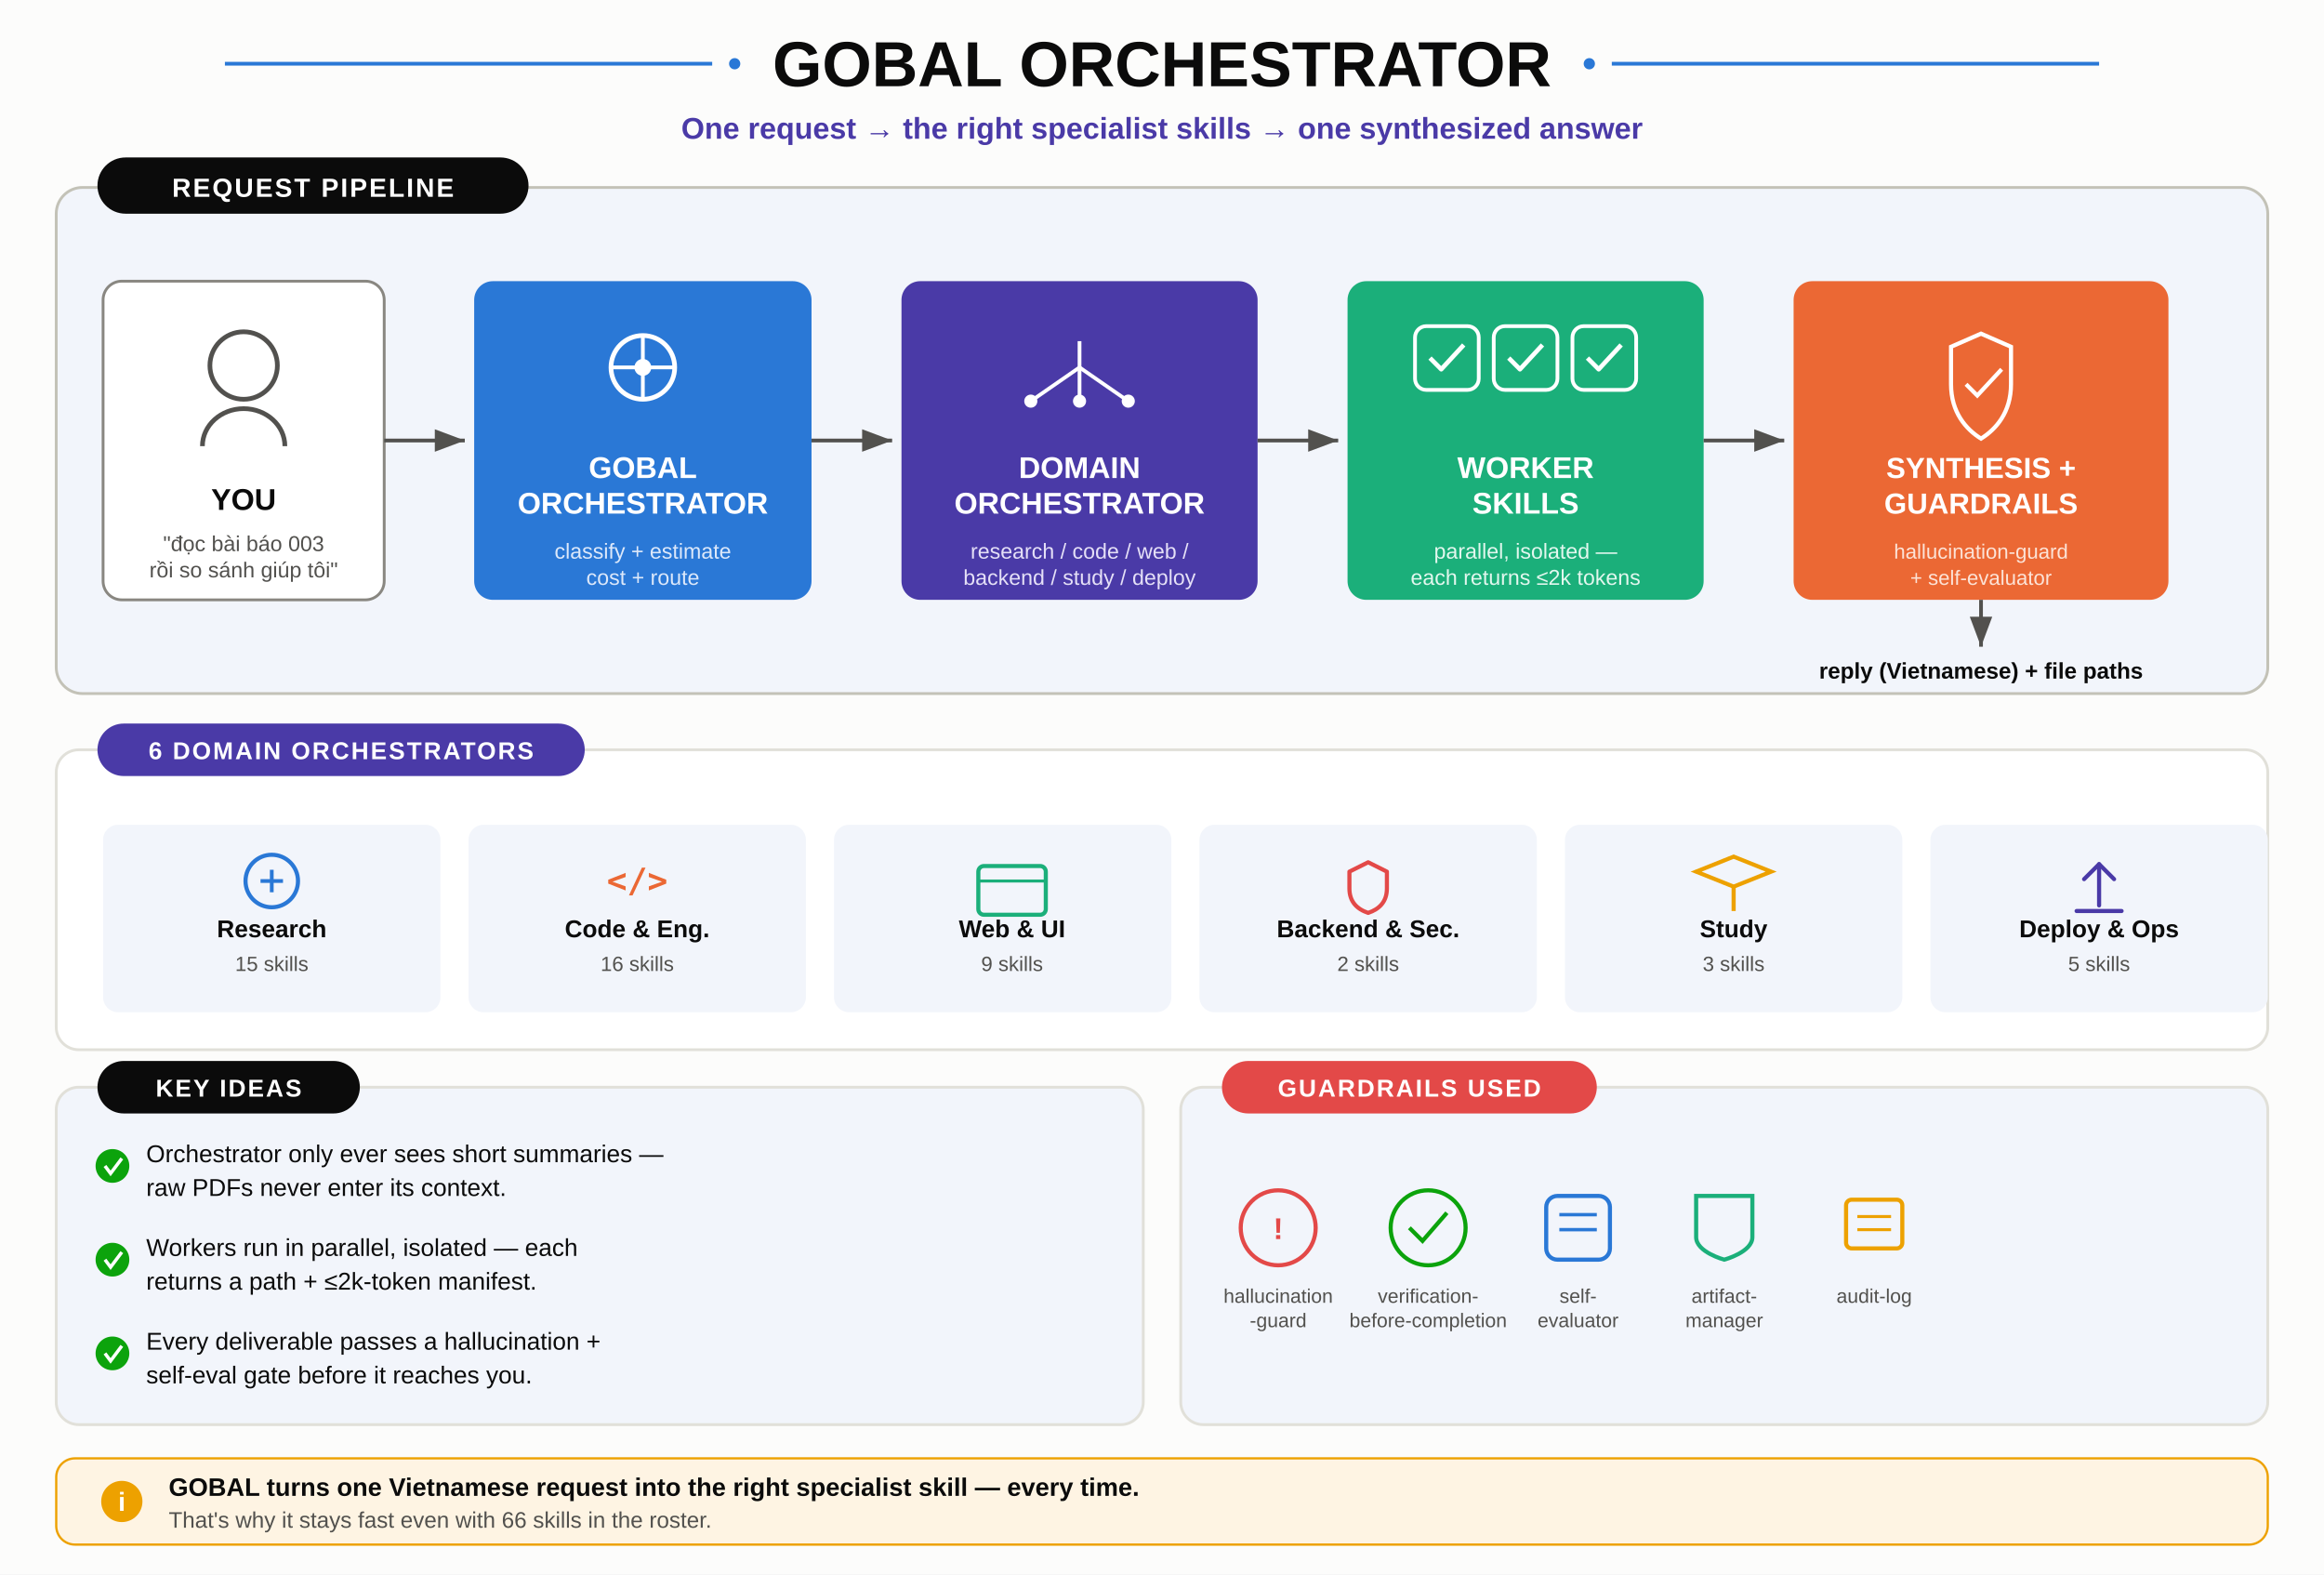
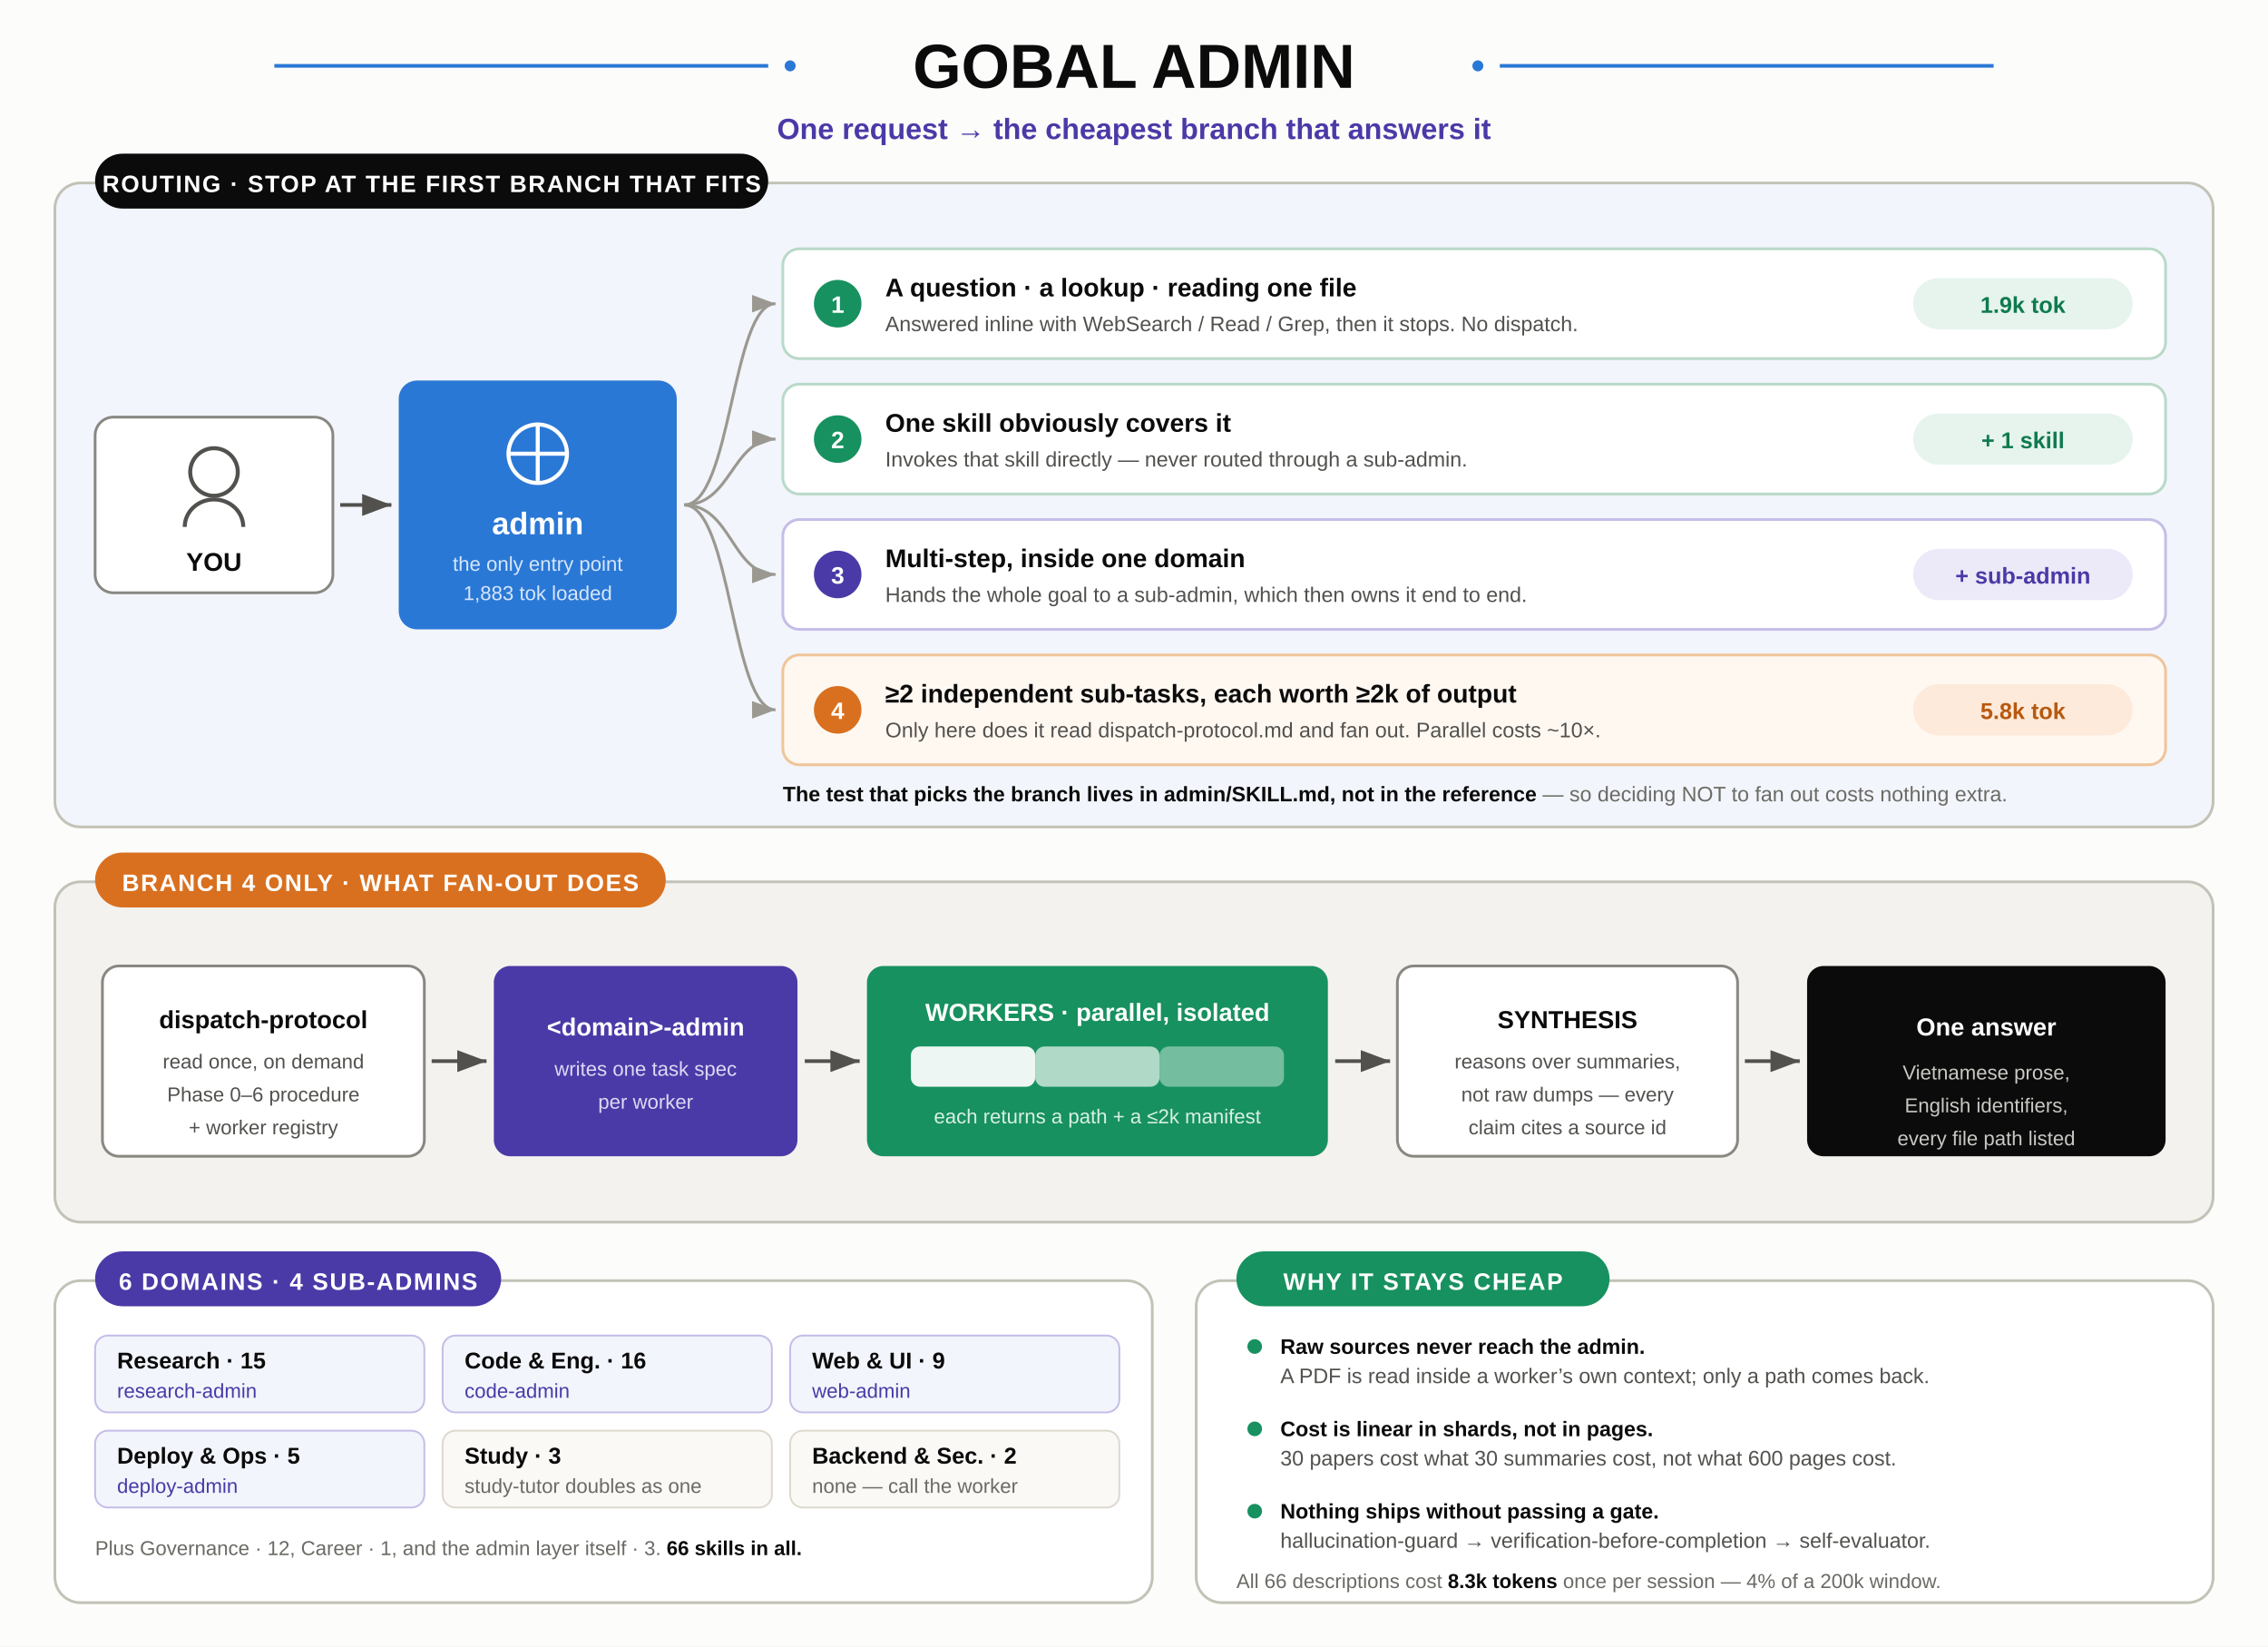
- <svg xmlns="http://www.w3.org/2000/svg" width="1240" height="840" viewBox="0 0 1240 840" font-family="Segoe UI, Arial, sans-serif">
+ <svg xmlns="http://www.w3.org/2000/svg" width="1240" height="900" viewBox="0 0 1240 900" font-family="Segoe UI, Arial, sans-serif">
  <defs>
    <marker id="arrow" markerWidth="10" markerHeight="10" refX="8" refY="3" orient="auto">
      <path d="M0,0 L8,3 L0,6 Z" fill="#52514e" />
    </marker>
+     <marker id="arrowLight" markerWidth="10" markerHeight="10" refX="8" refY="3" orient="auto">
+       <path d="M0,0 L8,3 L0,6 Z" fill="#9a9890" />
+     </marker>
  </defs>
-   <rect width="1240" height="840" fill="#fcfcfb" />
-   <line x1="120" y1="34" x2="380" y2="34" stroke="#2a78d6" stroke-width="2" />
-   <circle cx="392" cy="34" r="3" fill="#2a78d6" />
-   <line x1="860" y1="34" x2="1120" y2="34" stroke="#2a78d6" stroke-width="2" />
-   <circle cx="848" cy="34" r="3" fill="#2a78d6" />
-   <text x="620" y="46" text-anchor="middle" font-size="34" font-weight="700" fill="#0b0b0b">GOBAL ORCHESTRATOR</text>
-   <text x="620" y="74" text-anchor="middle" font-size="16" fill="#4a3aa7" font-weight="600">One request → the right specialist skills → one synthesized answer</text>
-   <rect x="30" y="100" width="1180" height="270" rx="14" fill="#f2f5fb" stroke="#c3c2b7" stroke-width="1.5" />
-   <rect x="52" y="84" width="230" height="30" rx="15" fill="#0b0b0b" />
-   <text x="167" y="105" text-anchor="middle" font-size="14" font-weight="700" fill="#ffffff" letter-spacing="1">REQUEST PIPELINE</text>
-   <g>
-     <rect x="55" y="150" width="150" height="170" rx="10" fill="#ffffff" stroke="#898781" stroke-width="1.5" />
-     <circle cx="130" cy="195" r="18" fill="none" stroke="#52514e" stroke-width="2.5" />
-     <path d="M108,238 a22,20 0 0,1 44,0" fill="none" stroke="#52514e" stroke-width="2.5" />
-     <text x="130" y="272" text-anchor="middle" font-size="16" font-weight="700" fill="#0b0b0b">YOU</text>
-     <text x="130" y="294" text-anchor="middle" font-size="11.5" fill="#52514e">"đọc bài báo 003</text>
-     <text x="130" y="308" text-anchor="middle" font-size="11.5" fill="#52514e">rồi so sánh giúp tôi"</text>
-   </g>
-   <line x1="205" y1="235" x2="248" y2="235" stroke="#52514e" stroke-width="2" marker-end="url(#arrow)" />
-   <g>
-     <rect x="253" y="150" width="180" height="170" rx="10" fill="#2a78d6" />
-     <circle cx="343" cy="196" r="17" fill="none" stroke="#ffffff" stroke-width="2.5" />
-     <line x1="343" y1="179" x2="343" y2="213" stroke="#ffffff" stroke-width="2" />
-     <line x1="326" y1="196" x2="360" y2="196" stroke="#ffffff" stroke-width="2" />
-     <circle cx="343" cy="196" r="4.5" fill="#ffffff" />
-     <text x="343" y="255" text-anchor="middle" font-size="16" font-weight="700" fill="#ffffff">GOBAL</text>
-     <text x="343" y="274" text-anchor="middle" font-size="16" font-weight="700" fill="#ffffff">ORCHESTRATOR</text>
-     <text x="343" y="298" text-anchor="middle" font-size="11.5" fill="#dce8fa">classify + estimate</text>
-     <text x="343" y="312" text-anchor="middle" font-size="11.5" fill="#dce8fa">cost + route</text>
-   </g>
-   <line x1="433" y1="235" x2="476" y2="235" stroke="#52514e" stroke-width="2" marker-end="url(#arrow)" />
-   <g>
-     <rect x="481" y="150" width="190" height="170" rx="10" fill="#4a3aa7" />
-     <line x1="576" y1="182" x2="576" y2="196" stroke="#ffffff" stroke-width="2" />
-     <line x1="576" y1="196" x2="550" y2="214" stroke="#ffffff" stroke-width="2" />
-     <line x1="576" y1="196" x2="576" y2="214" stroke="#ffffff" stroke-width="2" />
-     <line x1="576" y1="196" x2="602" y2="214" stroke="#ffffff" stroke-width="2" />
-     <circle cx="550" cy="214" r="3.5" fill="#ffffff" />
-     <circle cx="576" cy="214" r="3.5" fill="#ffffff" />
-     <circle cx="602" cy="214" r="3.5" fill="#ffffff" />
-     <text x="576" y="255" text-anchor="middle" font-size="16" font-weight="700" fill="#ffffff">DOMAIN</text>
-     <text x="576" y="274" text-anchor="middle" font-size="16" font-weight="700" fill="#ffffff">ORCHESTRATOR</text>
-     <text x="576" y="298" text-anchor="middle" font-size="11.5" fill="#e5e0f7">research / code / web /</text>
-     <text x="576" y="312" text-anchor="middle" font-size="11.5" fill="#e5e0f7">backend / study / deploy</text>
-   </g>
-   <line x1="671" y1="235" x2="714" y2="235" stroke="#52514e" stroke-width="2" marker-end="url(#arrow)" />
-   <g>
-     <rect x="719" y="150" width="190" height="170" rx="10" fill="#1baf7a" />
-     <g stroke="#ffffff" stroke-width="2" fill="none" stroke-linejoin="round">
-       <rect x="755" y="174" width="34" height="34" rx="6" />
-       <rect x="797" y="174" width="34" height="34" rx="6" />
-       <rect x="839" y="174" width="34" height="34" rx="6" />
-       <path d="M763,191 l6,6 l12,-13" stroke-width="2.4" />
-       <path d="M805,191 l6,6 l12,-13" stroke-width="2.4" />
-       <path d="M847,191 l6,6 l12,-13" stroke-width="2.4" />
-     </g>
-     <text x="814" y="255" text-anchor="middle" font-size="16" font-weight="700" fill="#ffffff">WORKER</text>
-     <text x="814" y="274" text-anchor="middle" font-size="16" font-weight="700" fill="#ffffff">SKILLS</text>
-     <text x="814" y="298" text-anchor="middle" font-size="11.5" fill="#e2f7ee">parallel, isolated —</text>
-     <text x="814" y="312" text-anchor="middle" font-size="11.5" fill="#e2f7ee">each returns ≤2k tokens</text>
-   </g>
-   <line x1="909" y1="235" x2="952" y2="235" stroke="#52514e" stroke-width="2" marker-end="url(#arrow)" />
-   <g>
-     <rect x="957" y="150" width="200" height="170" rx="10" fill="#eb6834" />
-     <path d="M1057,178 l16,7 v20 c0,15 -8,24 -16,29 c-8,-5 -16,-14 -16,-29 v-20 z" fill="none" stroke="#ffffff" stroke-width="2.2" />
-     <path d="M1049,205 l6,6 l13,-14" fill="none" stroke="#ffffff" stroke-width="2.2" />
-     <text x="1057" y="255" text-anchor="middle" font-size="15.5" font-weight="700" fill="#ffffff">SYNTHESIS +</text>
-     <text x="1057" y="274" text-anchor="middle" font-size="15.5" font-weight="700" fill="#ffffff">GUARDRAILS</text>
-     <text x="1057" y="298" text-anchor="middle" font-size="11" fill="#fce3d7">hallucination-guard</text>
-     <text x="1057" y="312" text-anchor="middle" font-size="11" fill="#fce3d7">+ self-evaluator</text>
-   </g>
-   <line x1="1057" y1="320" x2="1057" y2="345" stroke="#52514e" stroke-width="2" marker-end="url(#arrow)" />
-   <text x="1057" y="362" text-anchor="middle" font-size="12" font-weight="600" fill="#0b0b0b">reply (Vietnamese) + file paths</text>
-   <rect x="30" y="400" width="1180" height="160" rx="12" fill="#ffffff" stroke="#e1e0d9" stroke-width="1.5" />
-   <rect x="52" y="386" width="260" height="28" rx="14" fill="#4a3aa7" />
-   <text x="182" y="405" text-anchor="middle" font-size="13" font-weight="700" fill="#ffffff" letter-spacing="1">6 DOMAIN ORCHESTRATORS</text>
-   <g font-size="12.5" fill="#52514e">
-     <g>
-       <rect x="55" y="440" width="180" height="100" rx="8" fill="#f2f5fb" />
-       <circle cx="145" cy="470" r="14" fill="none" stroke="#2a78d6" stroke-width="2.2" />
-       <line x1="139" y1="470" x2="151" y2="470" stroke="#2a78d6" stroke-width="2" />
-       <line x1="145" y1="464" x2="145" y2="476" stroke="#2a78d6" stroke-width="2" />
-       <text x="145" y="500" text-anchor="middle" font-size="13" font-weight="700" fill="#0b0b0b">Research</text>
-       <text x="145" y="518" text-anchor="middle" font-size="11" fill="#52514e">15 skills</text>
-     </g>
-     <g>
-       <rect x="250" y="440" width="180" height="100" rx="8" fill="#f2f5fb" />
-       <text x="340" y="476" text-anchor="middle" font-size="18" font-weight="700" fill="#eb6834" font-family="Consolas, monospace">&lt;/&gt;</text>
-       <text x="340" y="500" text-anchor="middle" font-size="13" font-weight="700" fill="#0b0b0b">Code &amp; Eng.</text>
-       <text x="340" y="518" text-anchor="middle" font-size="11" fill="#52514e">16 skills</text>
-     </g>
-     <g>
-       <rect x="445" y="440" width="180" height="100" rx="8" fill="#f2f5fb" />
-       <rect x="522" y="462" width="36" height="26" rx="3" fill="none" stroke="#1baf7a" stroke-width="2.2" />
-       <line x1="522" y1="470" x2="558" y2="470" stroke="#1baf7a" stroke-width="1.6" />
-       <text x="540" y="500" text-anchor="middle" font-size="13" font-weight="700" fill="#0b0b0b">Web &amp; UI</text>
-       <text x="540" y="518" text-anchor="middle" font-size="11" fill="#52514e">9 skills</text>
-     </g>
-     <g>
-       <rect x="640" y="440" width="180" height="100" rx="8" fill="#f2f5fb" />
-       <path d="M730,460 l10,5 v9 c0,7 -4,11 -10,13 c-6,-2 -10,-6 -10,-13 v-9 z" fill="none" stroke="#e34948" stroke-width="2.2" stroke-linejoin="round" />
-       <text x="730" y="500" text-anchor="middle" font-size="13" font-weight="700" fill="#0b0b0b">Backend &amp; Sec.</text>
-       <text x="730" y="518" text-anchor="middle" font-size="11" fill="#52514e">2 skills</text>
-     </g>
-     <g>
-       <rect x="835" y="440" width="180" height="100" rx="8" fill="#f2f5fb" />
-       <path d="M905,465 l20,-8 l20,8 l-20,8 z" fill="none" stroke="#eda100" stroke-width="2.2" />
-       <line x1="925" y1="473" x2="925" y2="486" stroke="#eda100" stroke-width="2.2" />
-       <text x="925" y="500" text-anchor="middle" font-size="13" font-weight="700" fill="#0b0b0b">Study</text>
-       <text x="925" y="518" text-anchor="middle" font-size="11" fill="#52514e">3 skills</text>
-     </g>
-     <g>
-       <rect x="1030" y="440" width="180" height="100" rx="8" fill="#f2f5fb" />
-       <g stroke="#4a3aa7" stroke-width="2.2" fill="none" stroke-linejoin="round" stroke-linecap="round">
-         <line x1="1108" y1="486" x2="1132" y2="486" />
-         <line x1="1120" y1="483" x2="1120" y2="461" />
-         <path d="M1112,469 l8,-8 l8,8" />
-       </g>
-       <text x="1120" y="500" text-anchor="middle" font-size="13" font-weight="700" fill="#0b0b0b">Deploy &amp; Ops</text>
-       <text x="1120" y="518" text-anchor="middle" font-size="11" fill="#52514e">5 skills</text>
-     </g>
-   </g>
-   <rect x="30" y="580" width="580" height="180" rx="12" fill="#f2f5fb" stroke="#e1e0d9" stroke-width="1.5" />
-   <rect x="52" y="566" width="140" height="28" rx="14" fill="#0b0b0b" />
-   <text x="122" y="585" text-anchor="middle" font-size="13" font-weight="700" fill="#ffffff" letter-spacing="1">KEY IDEAS</text>
-   <g font-size="13" fill="#0b0b0b">
-     <circle cx="60" cy="622" r="9" fill="#0ca30c" />
-     <path d="M56,622 l3,4 l6,-8" stroke="#ffffff" stroke-width="1.8" fill="none" />
-     <text x="78" y="620" font-size="13">Orchestrator only ever sees short summaries —</text>
-     <text x="78" y="638" font-size="13">raw PDFs never enter its context.</text>
-     <circle cx="60" cy="672" r="9" fill="#0ca30c" />
-     <path d="M56,672 l3,4 l6,-8" stroke="#ffffff" stroke-width="1.8" fill="none" />
-     <text x="78" y="670" font-size="13">Workers run in parallel, isolated — each</text>
-     <text x="78" y="688" font-size="13">returns a path + ≤2k-token manifest.</text>
-     <circle cx="60" cy="722" r="9" fill="#0ca30c" />
-     <path d="M56,722 l3,4 l6,-8" stroke="#ffffff" stroke-width="1.8" fill="none" />
-     <text x="78" y="720" font-size="13">Every deliverable passes a hallucination +</text>
-     <text x="78" y="738" font-size="13">self-eval gate before it reaches you.</text>
-   </g>
-   <rect x="630" y="580" width="580" height="180" rx="12" fill="#f2f5fb" stroke="#e1e0d9" stroke-width="1.5" />
-   <rect x="652" y="566" width="200" height="28" rx="14" fill="#e34948" />
-   <text x="752" y="585" text-anchor="middle" font-size="13" font-weight="700" fill="#ffffff" letter-spacing="1">GUARDRAILS USED</text>
-   <g font-size="11.5" fill="#52514e">
-     <g>
-       <circle cx="682" cy="655" r="20" fill="none" stroke="#e34948" stroke-width="2.2" />
-       <text x="682" y="661" text-anchor="middle" font-size="16" font-weight="700" fill="#e34948">!</text>
-       <text x="682" y="695" text-anchor="middle" font-size="10.5">hallucination</text>
-       <text x="682" y="708" text-anchor="middle" font-size="10.5">-guard</text>
-     </g>
-     <g>
-       <circle cx="762" cy="655" r="20" fill="none" stroke="#0ca30c" stroke-width="2.2" />
-       <path d="M752,655 l7,7 l13,-15" stroke="#0ca30c" stroke-width="2.2" fill="none" />
-       <text x="762" y="695" text-anchor="middle" font-size="10.5">verification-</text>
-       <text x="762" y="708" text-anchor="middle" font-size="10.5">before-completion</text>
-     </g>
-     <g>
-       <rect x="825" y="638" width="34" height="34" rx="6" fill="none" stroke="#2a78d6" stroke-width="2.2" />
-       <line x1="832" y1="648" x2="852" y2="648" stroke="#2a78d6" stroke-width="1.8" />
-       <line x1="832" y1="656" x2="852" y2="656" stroke="#2a78d6" stroke-width="1.8" />
-       <text x="842" y="695" text-anchor="middle" font-size="10.5">self-</text>
-       <text x="842" y="708" text-anchor="middle" font-size="10.5">evaluator</text>
-     </g>
-     <g>
-       <path d="M905,638 h30 v22 c0,8 -15,12 -15,12 c0,0 -15,-4 -15,-12 z" fill="none" stroke="#1baf7a" stroke-width="2.2" />
-       <text x="920" y="695" text-anchor="middle" font-size="10.5">artifact-</text>
-       <text x="920" y="708" text-anchor="middle" font-size="10.5">manager</text>
-     </g>
-     <g>
-       <rect x="985" y="640" width="30" height="26" rx="3" fill="none" stroke="#eda100" stroke-width="2.2" />
-       <line x1="991" y1="649" x2="1009" y2="649" stroke="#eda100" stroke-width="1.6" />
-       <line x1="991" y1="656" x2="1009" y2="656" stroke="#eda100" stroke-width="1.6" />
-       <text x="1000" y="695" text-anchor="middle" font-size="10.5">audit-log</text>
-     </g>
-   </g>
-   <rect x="30" y="778" width="1180" height="46" rx="10" fill="#fef4e3" stroke="#eda100" stroke-width="1.2" />
-   <circle cx="65" cy="801" r="11" fill="#eda100" />
-   <text x="65" y="806" text-anchor="middle" font-size="14" font-weight="700" fill="#ffffff">i</text>
-   <text x="90" y="798" font-size="13.5" fill="#0b0b0b" font-weight="600">GOBAL turns one Vietnamese request into the right specialist skill — every time.</text>
-   <text x="90" y="815" font-size="12" fill="#52514e">That's why it stays fast even with 66 skills in the roster.</text>
+   <rect width="1240" height="900" fill="#fcfcfb" />
+   <line x1="150" y1="36" x2="420" y2="36" stroke="#2a78d6" stroke-width="2" />
+   <circle cx="432" cy="36" r="3" fill="#2a78d6" />
+   <line x1="820" y1="36" x2="1090" y2="36" stroke="#2a78d6" stroke-width="2" />
+   <circle cx="808" cy="36" r="3" fill="#2a78d6" />
+   <text x="620" y="48" text-anchor="middle" font-size="34" font-weight="700" fill="#0b0b0b">GOBAL ADMIN</text>
+   <text x="620" y="76" text-anchor="middle" font-size="16" fill="#4a3aa7" font-weight="600">One request → the cheapest branch that answers it</text>
+   <rect x="30" y="100" width="1180" height="352" rx="14" fill="#f2f5fb" stroke="#c3c2b7" stroke-width="1.5" />
+   <rect x="52" y="84" width="368" height="30" rx="15" fill="#0b0b0b" />
+   <text x="236" y="105" text-anchor="middle" font-size="13" font-weight="700" fill="#ffffff" letter-spacing="0.8">ROUTING · STOP AT THE FIRST BRANCH THAT FITS</text>
+   <rect x="52" y="228" width="130" height="96" rx="10" fill="#ffffff" stroke="#898781" stroke-width="1.5" />
+   <circle cx="117" cy="258" r="13" fill="none" stroke="#52514e" stroke-width="2.2" />
+   <path d="M101,288 a16,15 0 0,1 32,0" fill="none" stroke="#52514e" stroke-width="2.2" />
+   <text x="117" y="312" text-anchor="middle" font-size="14" font-weight="700" fill="#0b0b0b">YOU</text>
+   <path d="M186,276 L214,276" stroke="#52514e" stroke-width="2" marker-end="url(#arrow)" />
+   <rect x="218" y="208" width="152" height="136" rx="10" fill="#2a78d6" />
+   <circle cx="294" cy="248" r="16" fill="none" stroke="#ffffff" stroke-width="2.2" />
+   <path d="M294,232 L294,264 M278,248 L310,248" stroke="#ffffff" stroke-width="2.2" />
+   <text x="294" y="292" text-anchor="middle" font-size="17" font-weight="700" fill="#ffffff">admin</text>
+   <text x="294" y="312" text-anchor="middle" font-size="11" fill="#d6e6fa">the only entry point</text>
+   <text x="294" y="328" text-anchor="middle" font-size="11" fill="#d6e6fa">1,883 tok loaded</text>
+   <path d="M374,276 C400,276 400,166 424,166" fill="none" stroke="#9a9890" stroke-width="1.6" marker-end="url(#arrowLight)" />
+   <path d="M374,276 C400,276 400,240 424,240" fill="none" stroke="#9a9890" stroke-width="1.6" marker-end="url(#arrowLight)" />
+   <path d="M374,276 C400,276 400,314 424,314" fill="none" stroke="#9a9890" stroke-width="1.6" marker-end="url(#arrowLight)" />
+   <path d="M374,276 C400,276 400,388 424,388" fill="none" stroke="#9a9890" stroke-width="1.6" marker-end="url(#arrowLight)" />
+   <rect x="428" y="136" width="756" height="60" rx="9" fill="#ffffff" stroke="#b9d9c8" stroke-width="1.5" />
+   <circle cx="458" cy="166" r="13" fill="#17915f" />
+   <text x="458" y="171" text-anchor="middle" font-size="13" font-weight="700" fill="#ffffff">1</text>
+   <text x="484" y="162" font-size="14" font-weight="700" fill="#0b0b0b">A question · a lookup · reading one file</text>
+   <text x="484" y="181" font-size="11.5" fill="#52514e">Answered inline with WebSearch / Read / Grep, then it stops. No dispatch.</text>
+   <rect x="1046" y="152" width="120" height="28" rx="14" fill="#e6f4ed" />
+   <text x="1106" y="171" text-anchor="middle" font-size="12.5" font-weight="700" fill="#0f7a4f">1.9k tok</text>
+   <rect x="428" y="210" width="756" height="60" rx="9" fill="#ffffff" stroke="#b9d9c8" stroke-width="1.5" />
+   <circle cx="458" cy="240" r="13" fill="#17915f" />
+   <text x="458" y="245" text-anchor="middle" font-size="13" font-weight="700" fill="#ffffff">2</text>
+   <text x="484" y="236" font-size="14" font-weight="700" fill="#0b0b0b">One skill obviously covers it</text>
+   <text x="484" y="255" font-size="11.5" fill="#52514e">Invokes that skill directly — never routed through a sub-admin.</text>
+   <rect x="1046" y="226" width="120" height="28" rx="14" fill="#e6f4ed" />
+   <text x="1106" y="245" text-anchor="middle" font-size="12.5" font-weight="700" fill="#0f7a4f">+ 1 skill</text>
+   <rect x="428" y="284" width="756" height="60" rx="9" fill="#ffffff" stroke="#c5bde8" stroke-width="1.5" />
+   <circle cx="458" cy="314" r="13" fill="#4a3aa7" />
+   <text x="458" y="319" text-anchor="middle" font-size="13" font-weight="700" fill="#ffffff">3</text>
+   <text x="484" y="310" font-size="14" font-weight="700" fill="#0b0b0b">Multi-step, inside one domain</text>
+   <text x="484" y="329" font-size="11.5" fill="#52514e">Hands the whole goal to a sub-admin, which then owns it end to end.</text>
+   <rect x="1046" y="300" width="120" height="28" rx="14" fill="#ece9f8" />
+   <text x="1106" y="319" text-anchor="middle" font-size="12.5" font-weight="700" fill="#4a3aa7">+ sub-admin</text>
+   <rect x="428" y="358" width="756" height="60" rx="9" fill="#fff8f1" stroke="#f0c49a" stroke-width="1.5" />
+   <circle cx="458" cy="388" r="13" fill="#d9701f" />
+   <text x="458" y="393" text-anchor="middle" font-size="13" font-weight="700" fill="#ffffff">4</text>
+   <text x="484" y="384" font-size="14" font-weight="700" fill="#0b0b0b">≥2 independent sub-tasks, each worth ≥2k of output</text>
+   <text x="484" y="403" font-size="11.5" fill="#52514e">Only here does it read dispatch-protocol.md and fan out. Parallel costs ~10×.</text>
+   <rect x="1046" y="374" width="120" height="28" rx="14" fill="#fdeadb" />
+   <text x="1106" y="393" text-anchor="middle" font-size="12.5" font-weight="700" fill="#b8590f">5.8k tok</text>
+   <text x="428" y="438" font-size="11.5" fill="#6b6a65">
+     <tspan font-weight="700" fill="#0b0b0b">The test that picks the branch lives in admin/SKILL.md, not in the reference</tspan> — so deciding NOT to fan out costs nothing extra.</text>
+   <rect x="30" y="482" width="1180" height="186" rx="14" fill="#f4f2ee" stroke="#c3c2b7" stroke-width="1.5" />
+   <rect x="52" y="466" width="312" height="30" rx="15" fill="#d9701f" />
+   <text x="208" y="487" text-anchor="middle" font-size="13" font-weight="700" fill="#ffffff" letter-spacing="0.8">BRANCH 4 ONLY · WHAT FAN-OUT DOES</text>
+   <rect x="56" y="528" width="176" height="104" rx="9" fill="#ffffff" stroke="#898781" stroke-width="1.5" />
+   <text x="144" y="562" text-anchor="middle" font-size="13.5" font-weight="700" fill="#0b0b0b">dispatch-protocol</text>
+   <text x="144" y="584" text-anchor="middle" font-size="11" fill="#52514e">read once, on demand</text>
+   <text x="144" y="602" text-anchor="middle" font-size="11" fill="#52514e">Phase 0–6 procedure</text>
+   <text x="144" y="620" text-anchor="middle" font-size="11" fill="#52514e">+ worker registry</text>
+   <path d="M236,580 L266,580" stroke="#52514e" stroke-width="2" marker-end="url(#arrow)" />
+   <rect x="270" y="528" width="166" height="104" rx="9" fill="#4a3aa7" />
+   <text x="353" y="566" text-anchor="middle" font-size="13.5" font-weight="700" fill="#ffffff">&lt;domain&gt;-admin</text>
+   <text x="353" y="588" text-anchor="middle" font-size="11" fill="#ded9f5">writes one task spec</text>
+   <text x="353" y="606" text-anchor="middle" font-size="11" fill="#ded9f5">per worker</text>
+   <path d="M440,580 L470,580" stroke="#52514e" stroke-width="2" marker-end="url(#arrow)" />
+   <rect x="474" y="528" width="252" height="104" rx="9" fill="#17915f" />
+   <text x="600" y="558" text-anchor="middle" font-size="13.5" font-weight="700" fill="#ffffff">WORKERS · parallel, isolated</text>
+   <rect x="498" y="572" width="68" height="22" rx="5" fill="#ffffff" opacity="0.92" />
+   <rect x="566" y="572" width="68" height="22" rx="5" fill="#ffffff" opacity="0.66" />
+   <rect x="634" y="572" width="68" height="22" rx="5" fill="#ffffff" opacity="0.4" />
+   <text x="600" y="614" text-anchor="middle" font-size="11" fill="#d9f0e5">each returns a path + a ≤2k manifest</text>
+   <path d="M730,580 L760,580" stroke="#52514e" stroke-width="2" marker-end="url(#arrow)" />
+   <rect x="764" y="528" width="186" height="104" rx="9" fill="#ffffff" stroke="#898781" stroke-width="1.5" />
+   <text x="857" y="562" text-anchor="middle" font-size="13.5" font-weight="700" fill="#0b0b0b">SYNTHESIS</text>
+   <text x="857" y="584" text-anchor="middle" font-size="11" fill="#52514e">reasons over summaries,</text>
+   <text x="857" y="602" text-anchor="middle" font-size="11" fill="#52514e">not raw dumps — every</text>
+   <text x="857" y="620" text-anchor="middle" font-size="11" fill="#52514e">claim cites a source id</text>
+   <path d="M954,580 L984,580" stroke="#52514e" stroke-width="2" marker-end="url(#arrow)" />
+   <rect x="988" y="528" width="196" height="104" rx="9" fill="#0b0b0b" />
+   <text x="1086" y="566" text-anchor="middle" font-size="13.5" font-weight="700" fill="#ffffff">One answer</text>
+   <text x="1086" y="590" text-anchor="middle" font-size="11" fill="#c9c8c3">Vietnamese prose,</text>
+   <text x="1086" y="608" text-anchor="middle" font-size="11" fill="#c9c8c3">English identifiers,</text>
+   <text x="1086" y="626" text-anchor="middle" font-size="11" fill="#c9c8c3">every file path listed</text>
+   <rect x="30" y="700" width="600" height="176" rx="14" fill="#ffffff" stroke="#c3c2b7" stroke-width="1.5" />
+   <rect x="52" y="684" width="222" height="30" rx="15" fill="#4a3aa7" />
+   <text x="163" y="705" text-anchor="middle" font-size="13" font-weight="700" fill="#ffffff" letter-spacing="0.8">6 DOMAINS · 4 SUB-ADMINS</text>
+   <rect x="52" y="730" width="180" height="42" rx="7" fill="#f2f5fb" stroke="#c5bde8" />
+   <text x="64" y="748" font-size="12.5" font-weight="700" fill="#0b0b0b">Research · 15</text>
+   <text x="64" y="764" font-size="11" fill="#4a3aa7">research-admin</text>
+   <rect x="242" y="730" width="180" height="42" rx="7" fill="#f2f5fb" stroke="#c5bde8" />
+   <text x="254" y="748" font-size="12.5" font-weight="700" fill="#0b0b0b">Code &amp; Eng. · 16</text>
+   <text x="254" y="764" font-size="11" fill="#4a3aa7">code-admin</text>
+   <rect x="432" y="730" width="180" height="42" rx="7" fill="#f2f5fb" stroke="#c5bde8" />
+   <text x="444" y="748" font-size="12.5" font-weight="700" fill="#0b0b0b">Web &amp; UI · 9</text>
+   <text x="444" y="764" font-size="11" fill="#4a3aa7">web-admin</text>
+   <rect x="52" y="782" width="180" height="42" rx="7" fill="#f2f5fb" stroke="#c5bde8" />
+   <text x="64" y="800" font-size="12.5" font-weight="700" fill="#0b0b0b">Deploy &amp; Ops · 5</text>
+   <text x="64" y="816" font-size="11" fill="#4a3aa7">deploy-admin</text>
+   <rect x="242" y="782" width="180" height="42" rx="7" fill="#faf9f6" stroke="#ddd9cf" />
+   <text x="254" y="800" font-size="12.5" font-weight="700" fill="#0b0b0b">Study · 3</text>
+   <text x="254" y="816" font-size="11" fill="#6b6a65">study-tutor doubles as one</text>
+   <rect x="432" y="782" width="180" height="42" rx="7" fill="#faf9f6" stroke="#ddd9cf" />
+   <text x="444" y="800" font-size="12.5" font-weight="700" fill="#0b0b0b">Backend &amp; Sec. · 2</text>
+   <text x="444" y="816" font-size="11" fill="#6b6a65">none — call the worker</text>
+   <text x="52" y="850" font-size="11" fill="#6b6a65">Plus Governance · 12, Career · 1, and the admin layer itself · 3. <tspan font-weight="700" fill="#0b0b0b">66 skills in all.</tspan>
+   </text>
+   <rect x="654" y="700" width="556" height="176" rx="14" fill="#ffffff" stroke="#c3c2b7" stroke-width="1.5" />
+   <rect x="676" y="684" width="204" height="30" rx="15" fill="#17915f" />
+   <text x="778" y="705" text-anchor="middle" font-size="13" font-weight="700" fill="#ffffff" letter-spacing="0.8">WHY IT STAYS CHEAP</text>
+   <circle cx="686" cy="736" r="4" fill="#17915f" />
+   <text x="700" y="740" font-size="11.5" font-weight="700" fill="#0b0b0b">Raw sources never reach the admin.</text>
+   <text x="700" y="756" font-size="11.5" fill="#52514e">A PDF is read inside a worker’s own context; only a path comes back.</text>
+   <circle cx="686" cy="781" r="4" fill="#17915f" />
+   <text x="700" y="785" font-size="11.5" font-weight="700" fill="#0b0b0b">Cost is linear in shards, not in pages.</text>
+   <text x="700" y="801" font-size="11.5" fill="#52514e">30 papers cost what 30 summaries cost, not what 600 pages cost.</text>
+   <circle cx="686" cy="826" r="4" fill="#17915f" />
+   <text x="700" y="830" font-size="11.5" font-weight="700" fill="#0b0b0b">Nothing ships without passing a gate.</text>
+   <text x="700" y="846" font-size="11.5" fill="#52514e">hallucination-guard → verification-before-completion → self-evaluator.</text>
+   <text x="676" y="868" font-size="11" fill="#6b6a65">All 66 descriptions cost <tspan font-weight="700" fill="#0b0b0b">8.3k tokens</tspan> once per session — 4% of a 200k window.</text>
</svg>
